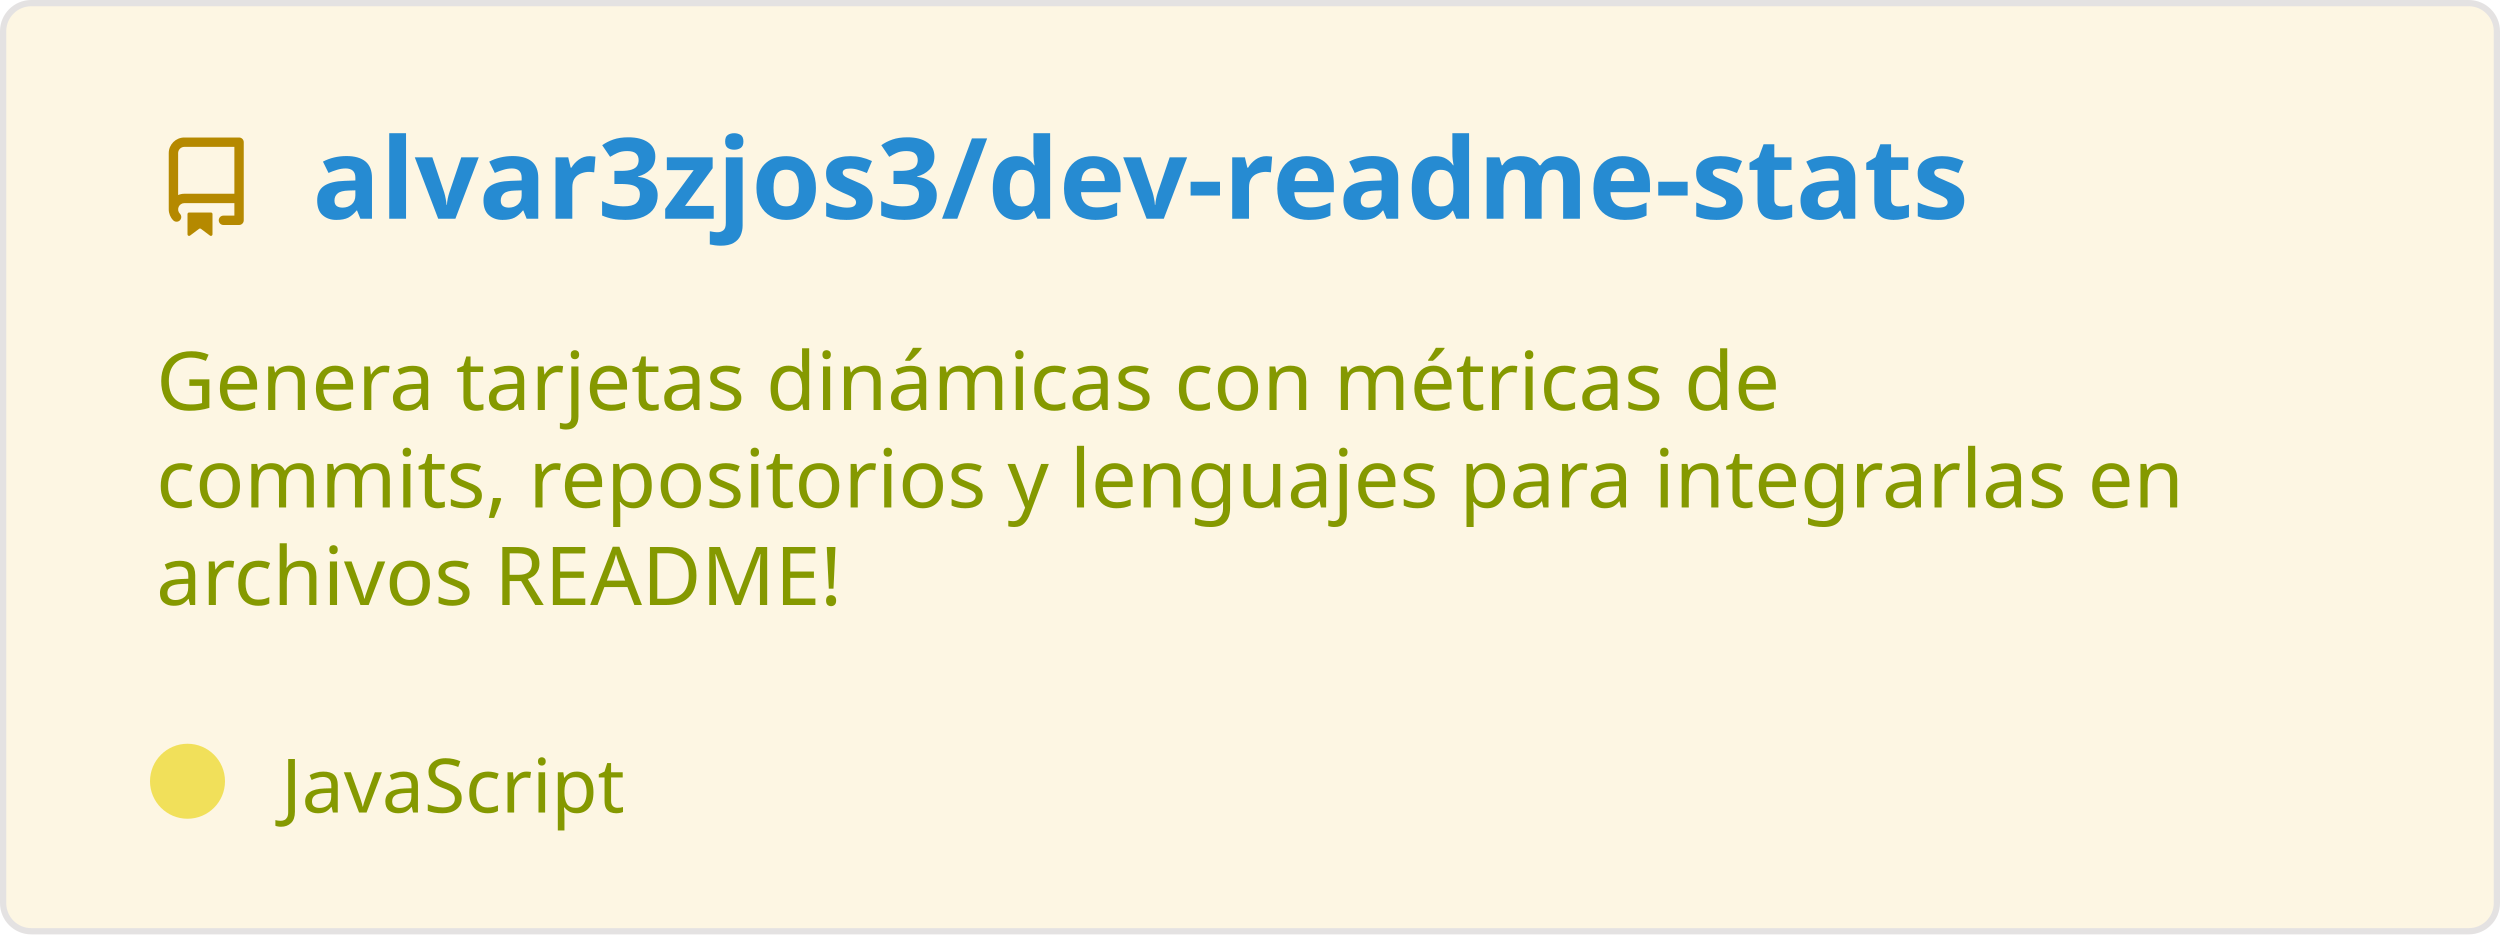
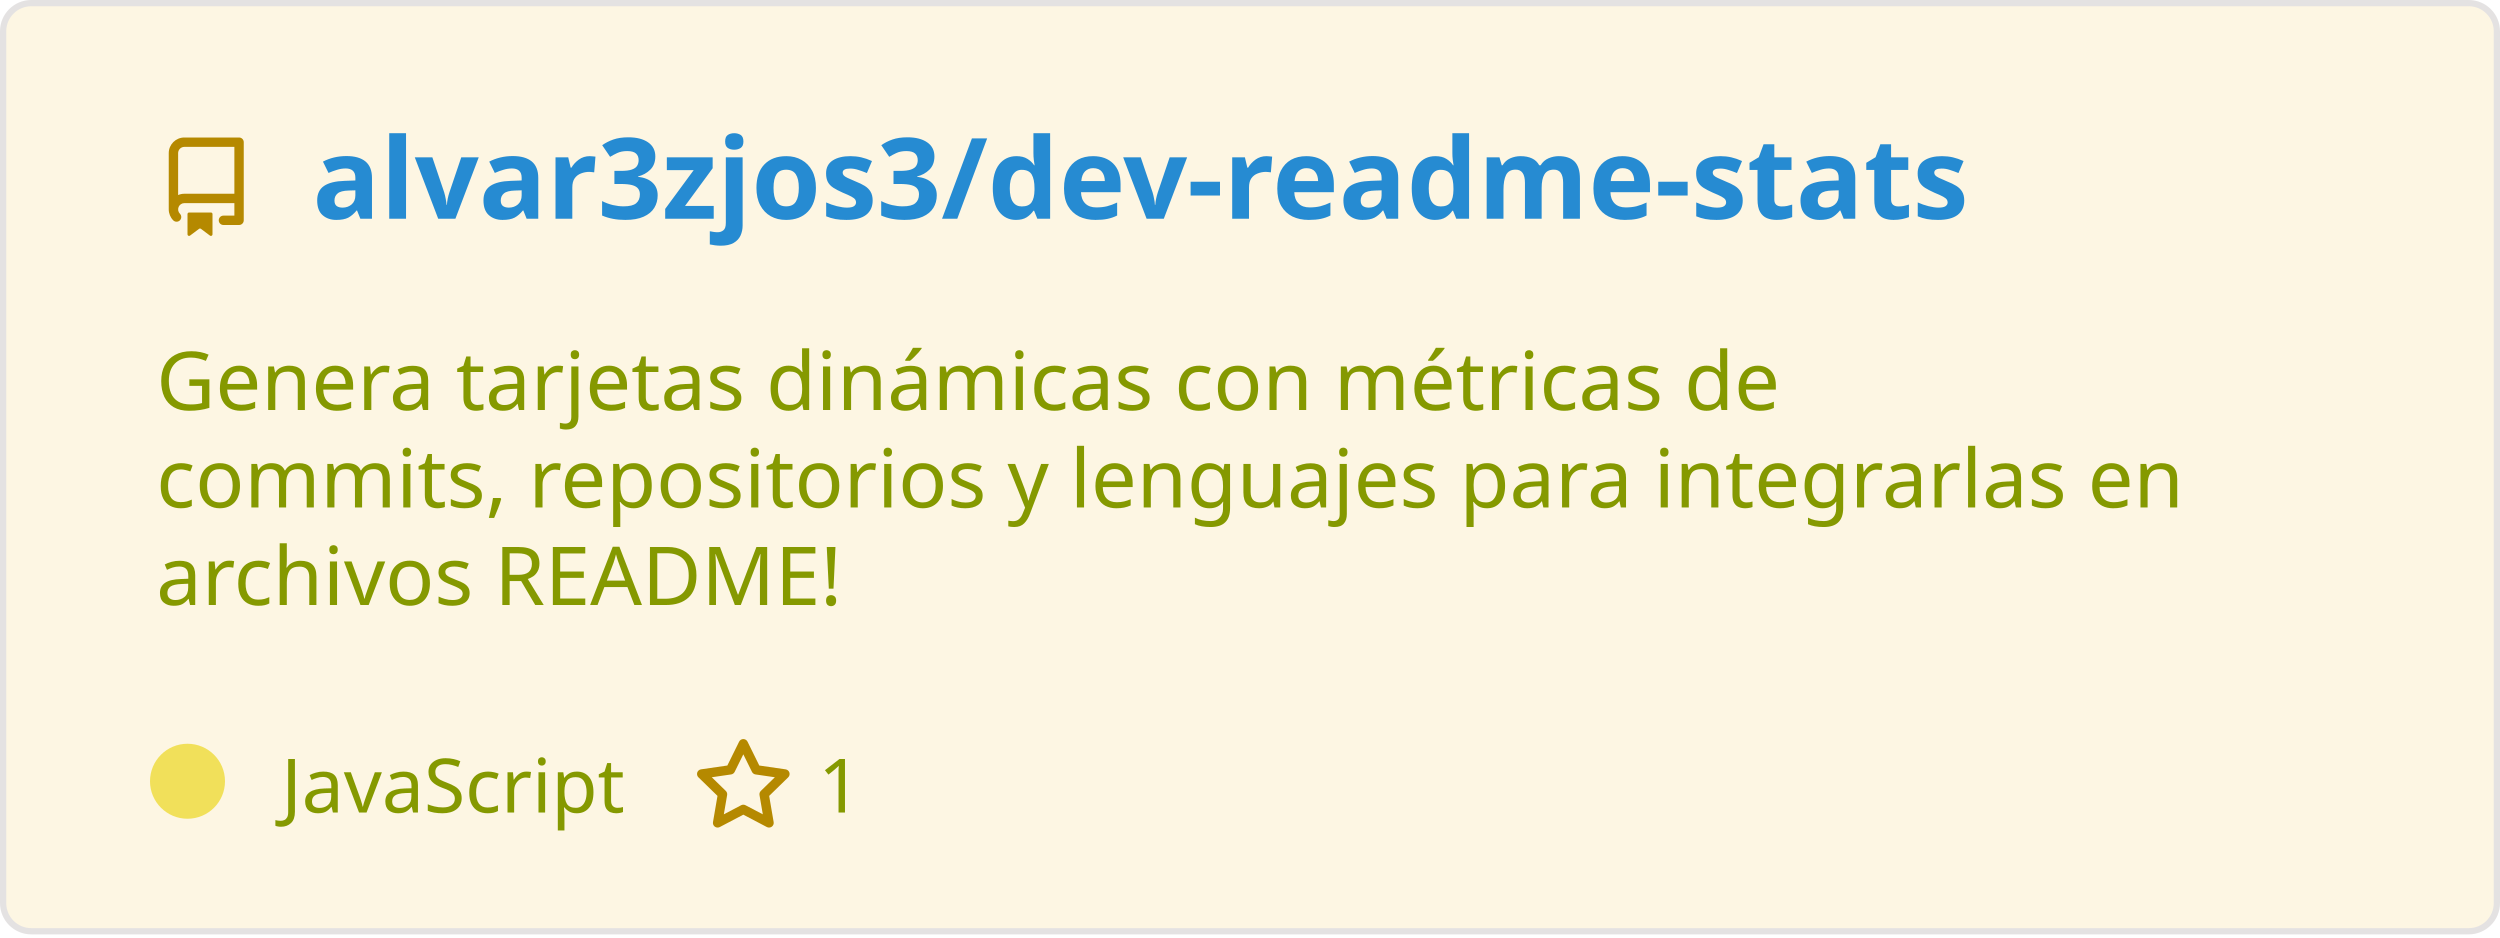
<svg xmlns="http://www.w3.org/2000/svg" width="400" height="150" viewBox="0 0 400 150" fill="none" role="img" aria-labelledby="descId">
  <style>
          .header {
            font: 600 18px 'Segoe UI', Ubuntu, Sans-Serif;
            fill: #268bd2;
            animation: fadeInAnimation 0.8s ease-in-out forwards;
          }
          @supports(-moz-appearance: auto) {
            /* Selector detects Firefox */
            .header { font-size: 15.5px; }
          }
          
    .description { font: 400 13px 'Segoe UI', Ubuntu, Sans-Serif; fill: #859900 }
    .gray { font: 400 12px 'Segoe UI', Ubuntu, Sans-Serif; fill: #859900 }
    .icon { fill: #b58900 }
    .badge { font: 600 11px 'Segoe UI', Ubuntu, Sans-Serif; }
    .badge rect { opacity: 0.2 }
  

          
      /* Animations */
      @keyframes scaleInAnimation {
        from {
          transform: translate(-5px, 5px) scale(0);
        }
        to {
          transform: translate(-5px, 5px) scale(1);
        }
      }
      @keyframes fadeInAnimation {
        from {
          opacity: 0;
        }
        to {
          opacity: 1;
        }
      }
    
          * { animation-duration: 0s !important; animation-delay: 0s !important; }
        </style>
  <rect data-testid="card-bg" x="0.5" y="0.5" rx="4.5" height="99%" stroke="#e4e2e2" width="399" fill="#fdf6e3" stroke-opacity="1" />
  <g data-testid="card-title" transform="translate(25, 35)">
    <g transform="translate(0, 0)">
      <svg class="icon" x="0" y="-13" viewBox="0 0 16 16" version="1.1" width="16" height="16">
        <path fill-rule="evenodd" d="M2 2.5A2.5 2.5 0 014.5 0h8.75a.75.75 0 01.75.75v12.5a.75.75 0 01-.75.75h-2.5a.75.75 0 110-1.5h1.75v-2h-8a1 1 0 00-.714 1.7.75.75 0 01-1.072 1.05A2.495 2.495 0 012 11.5v-9zm10.5-1V9h-8c-.356 0-.694.074-1 .208V2.5a1 1 0 011-1h8zM5 12.25v3.25a.25.25 0 00.4.2l1.45-1.087a.25.25 0 01.3 0L8.6 15.7a.25.25 0 00.4-.2v-3.25a.25.25 0 00-.25-.25h-3.5a.25.25 0 00-.25.25z" />
      </svg>
    </g>
    <g transform="translate(25, 0)">
      <text x="0" y="0" class="header" data-testid="header">alvar3zjos3/dev-readme-stats</text>
    </g>
  </g>
  <g data-testid="main-card-body" transform="translate(0, 55)">
    <text class="description" x="25" y="-5">
      <tspan dy="1.2em" x="25">Genera tarjetas dinámicas con métricas de</tspan>
      <tspan dy="1.2em" x="25">commits, repositorios y lenguajes para integrarlas en</tspan>
      <tspan dy="1.2em" x="25">archivos README!</tspan>
    </text>
    <g transform="translate(30, 75)">
      <g transform="translate(0, 0)">
        <g data-testid="primary-lang">
          <circle data-testid="lang-color" cx="0" cy="-5" r="6" fill="#f1e05a" />
          <text data-testid="lang-name" class="gray" x="15">JavaScript</text>
        </g>
      </g>
+       <g transform="translate(80.93125, 0)">
+         <g transform="translate(0, 0)">
+           <svg class="icon" y="-12" viewBox="0 0 16 16" version="1.1" width="16" height="16">
+             <path fill-rule="evenodd" d="M8 .25a.75.75 0 01.673.418l1.882 3.815 4.21.612a.75.75 0 01.416 1.279l-3.046 2.97.719 4.192a.75.75 0 01-1.088.791L8 12.347l-3.766 1.98a.75.75 0 01-1.088-.79l.72-4.194L.818 6.374a.75.75 0 01.416-1.28l4.21-.611L7.327.668A.75.75 0 018 .25zm0 2.445L6.615 5.5a.75.75 0 01-.564.41l-3.097.45 2.24 2.184a.75.75 0 01.216.664l-.528 3.084 2.769-1.456a.75.75 0 01.698 0l2.77 1.456-.53-3.084a.75.75 0 01.216-.664l2.24-2.183-3.096-.45a.75.75 0 01-.564-.41L8 2.694v.001z" />
+           </svg>
+         </g>
+         <g transform="translate(20, 0)">
+           <text data-testid="stargazers" class="gray">1</text>
+         </g>
+       </g>
    </g>
  </g>
</svg>
